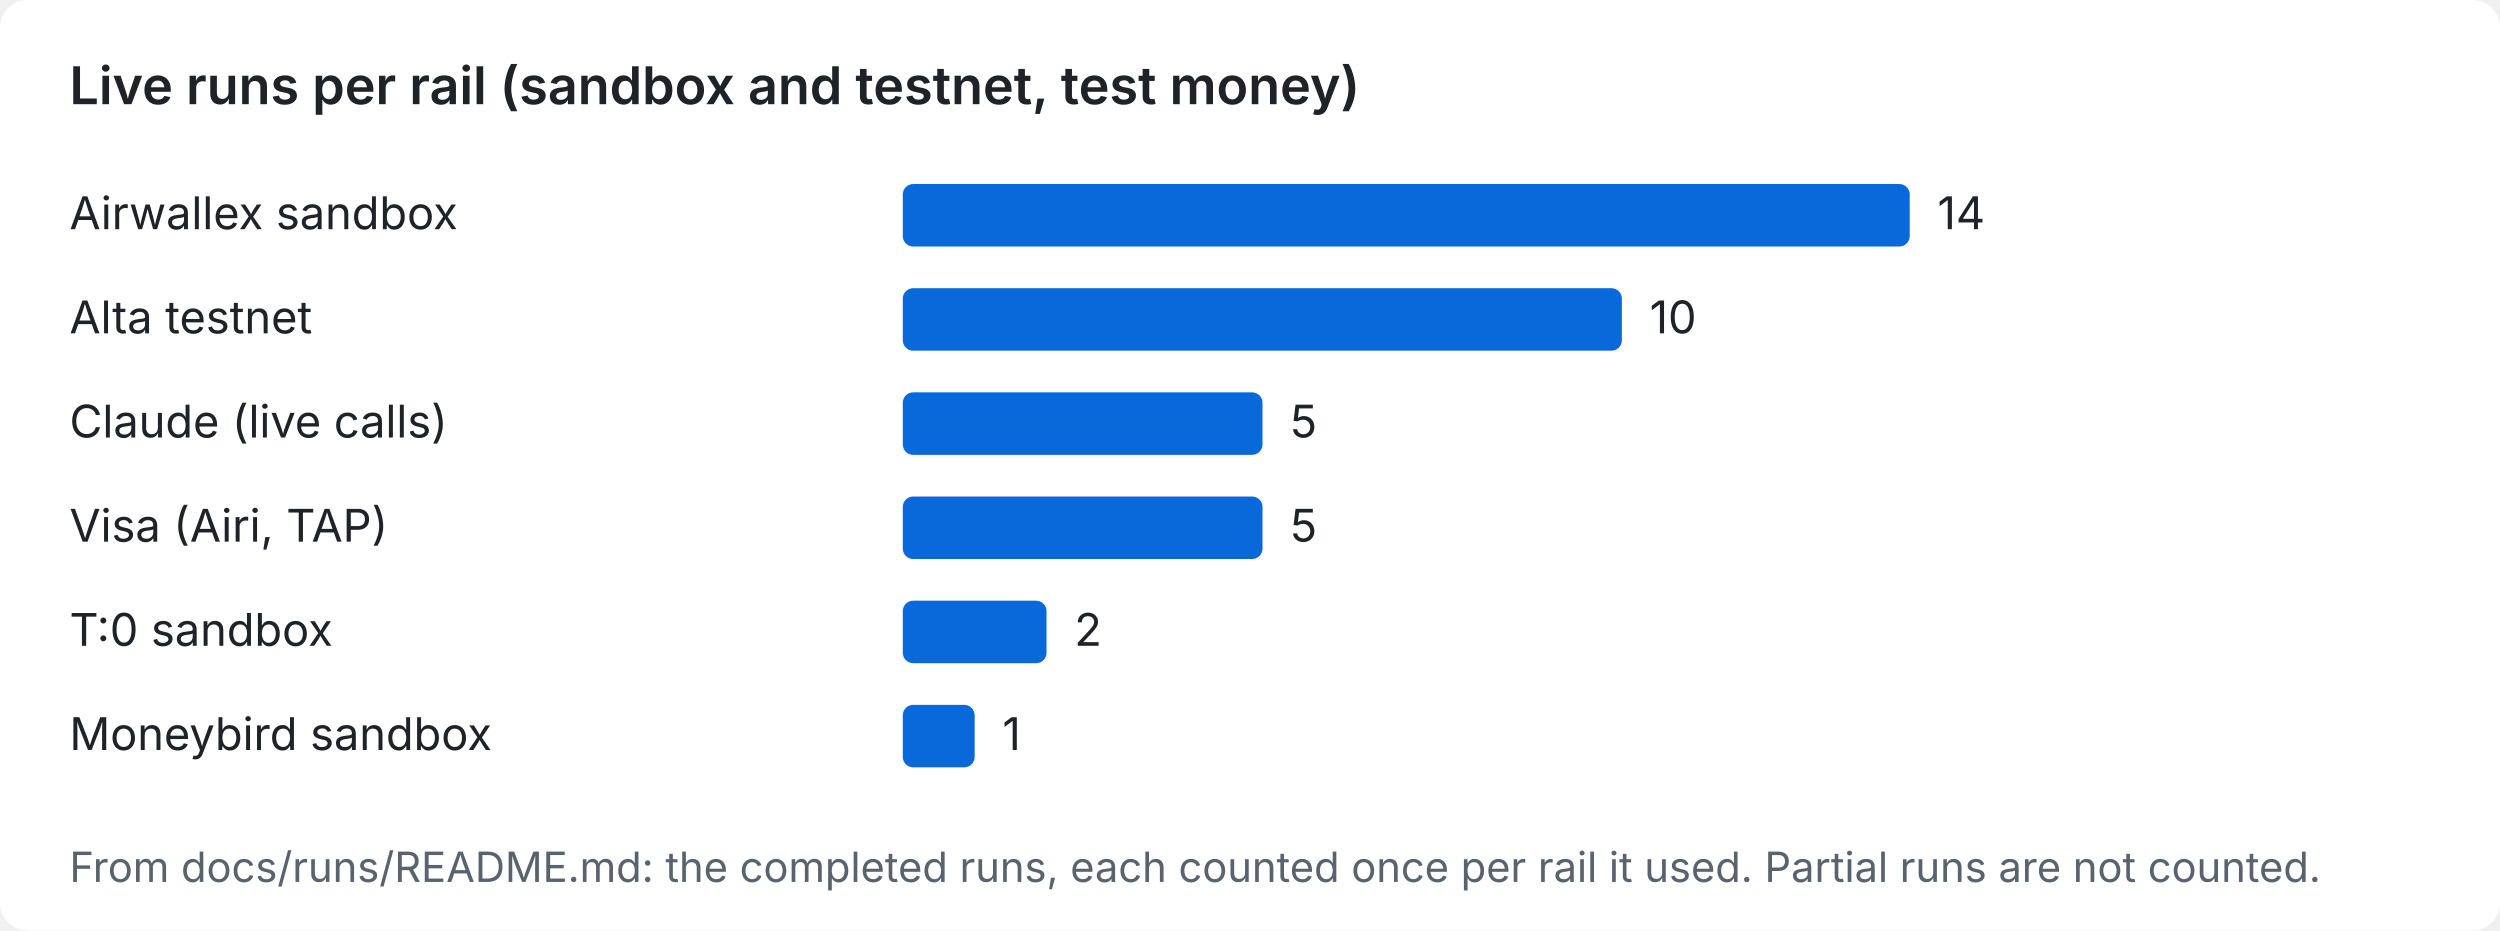
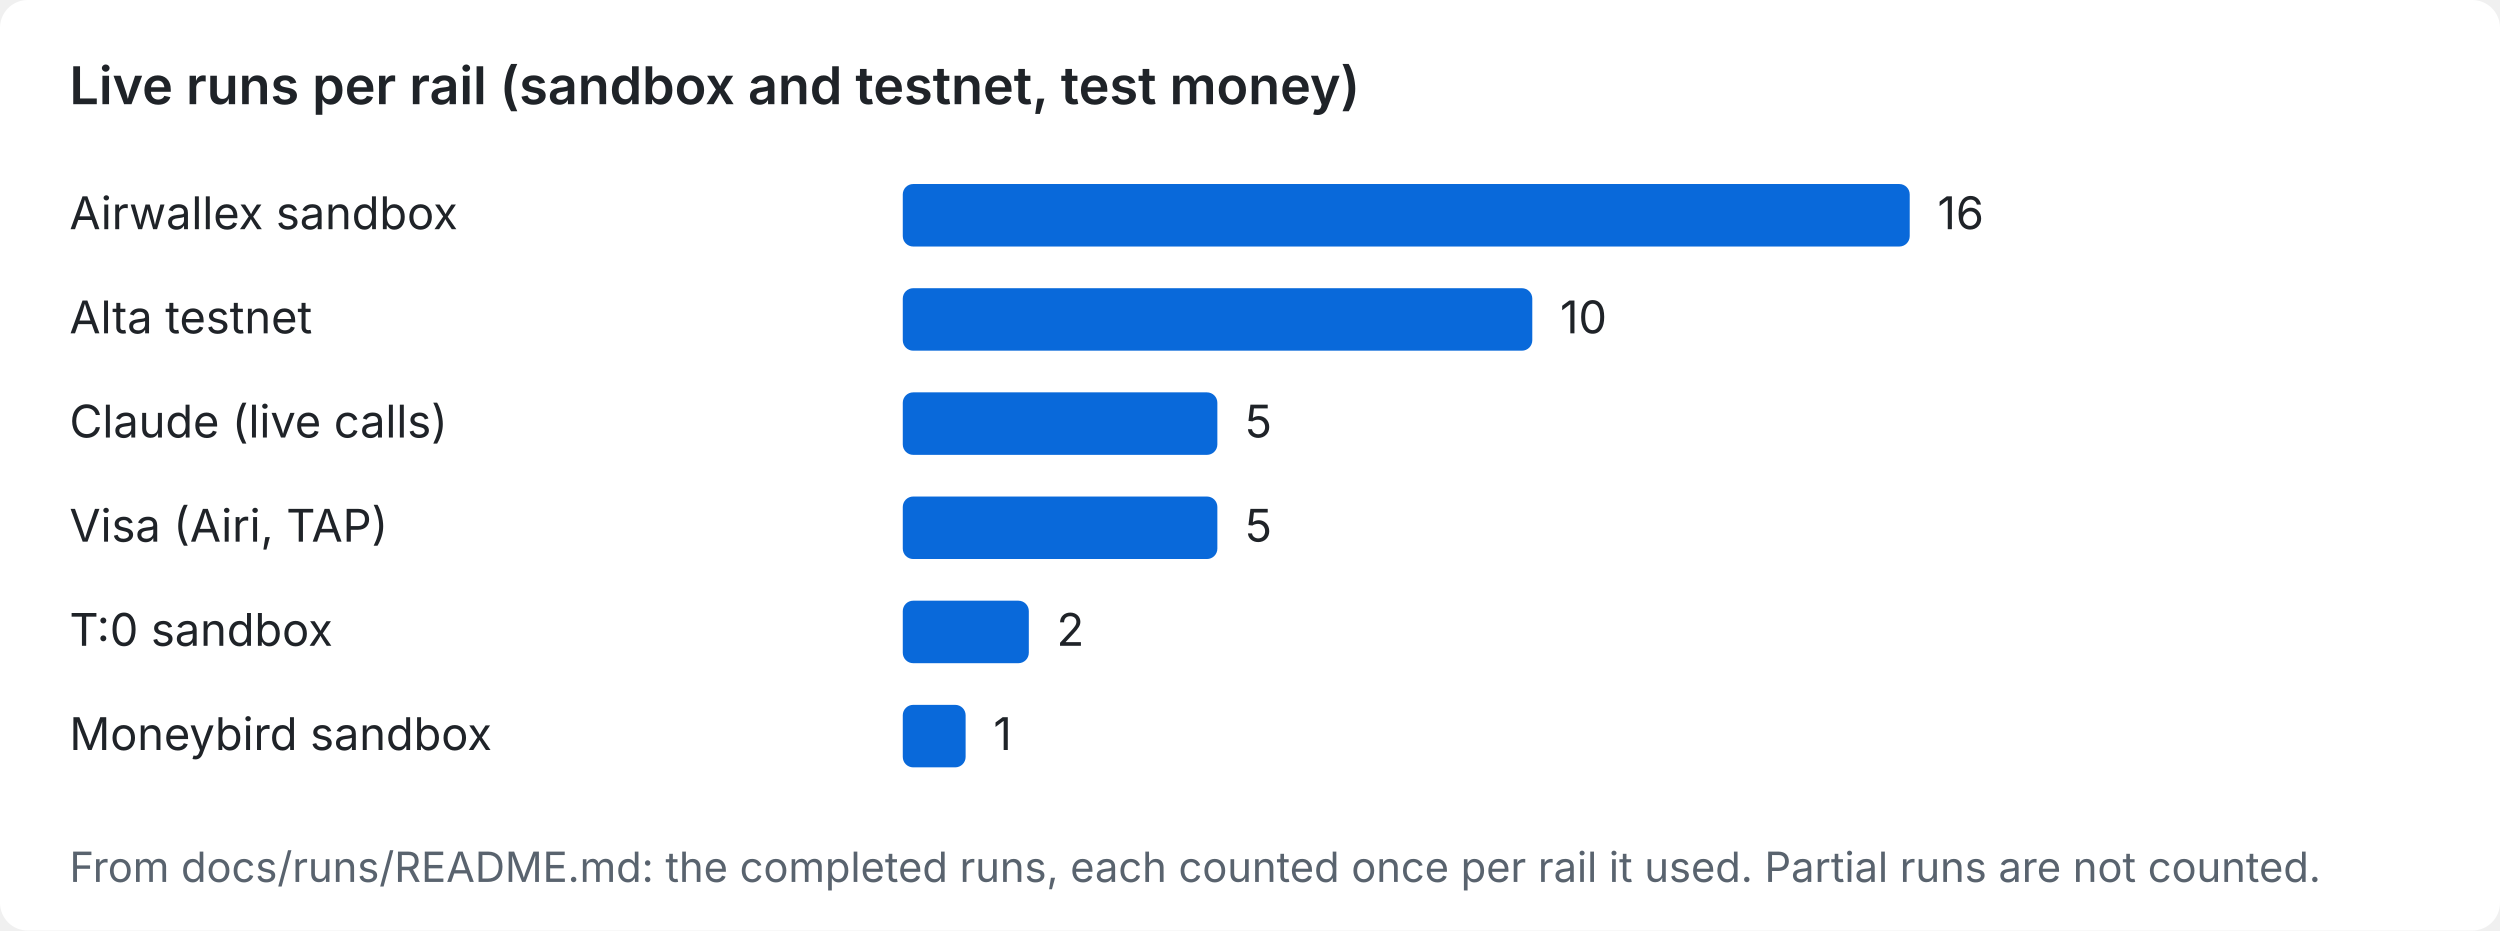
<svg xmlns="http://www.w3.org/2000/svg" width="720" height="268" viewBox="0 0 720 268" role="img" aria-label="Live runs per rail (sandbox and testnet, test money)">
  <style>
  .bg{fill:#ffffff}.t{fill:#1f2328;font:600 15px system-ui,-apple-system,Segoe UI,sans-serif}.l{fill:#1f2328;font:13px system-ui,-apple-system,Segoe UI,sans-serif}
  .s{fill:#59636e;font:12px system-ui,-apple-system,Segoe UI,sans-serif}.a{fill:#0969da}.b{fill:#bf8700}.g{stroke:#d1d9e0}.ln{stroke:#0969da;fill:none;stroke-width:2.5}
  @media (prefers-color-scheme: dark){.bg{fill:#0d1117}.t,.l{fill:#e6edf3}.s{fill:#9198a1}.a{fill:#4493f8}.b{fill:#d29922}.g{stroke:#3d444d}.ln{stroke:#4493f8}}
</style>
  <rect class="bg" width="720" height="268" rx="8" />
  <text class="t" x="20" y="30">Live runs per rail (sandbox and testnet, test money)</text>
  <text class="l" x="20" y="66">Airwallex sandbox</text>
  <rect class="a" x="260" y="53" width="290.0" height="18" rx="3" />
-   <text class="l" x="558.0" y="66">14</text>
+   <text class="l" x="558.0" y="66">16</text>
  <text class="l" x="20" y="96">Alta testnet</text>
-   <rect class="a" x="260" y="83" width="207.1" height="18" rx="3" />
-   <text class="l" x="475.1" y="96">10</text>
+   <rect class="a" x="260" y="83" width="181.3" height="18" rx="3" />
+   <text class="l" x="449.3" y="96">10</text>
  <text class="l" x="20" y="126">Claude (live calls)</text>
-   <rect class="a" x="260" y="113" width="103.6" height="18" rx="3" />
-   <text class="l" x="371.6" y="126">5</text>
+   <rect class="a" x="260" y="113" width="90.6" height="18" rx="3" />
+   <text class="l" x="358.6" y="126">5</text>
  <text class="l" x="20" y="156">Visa (Airi, TAP)</text>
-   <rect class="a" x="260" y="143" width="103.6" height="18" rx="3" />
-   <text class="l" x="371.6" y="156">5</text>
+   <rect class="a" x="260" y="143" width="90.6" height="18" rx="3" />
+   <text class="l" x="358.6" y="156">5</text>
  <text class="l" x="20" y="186">T:0 sandbox</text>
-   <rect class="a" x="260" y="173" width="41.4" height="18" rx="3" />
-   <text class="l" x="309.4" y="186">2</text>
+   <rect class="a" x="260" y="173" width="36.3" height="18" rx="3" />
+   <text class="l" x="304.3" y="186">2</text>
  <text class="l" x="20" y="216">Moneybird sandbox</text>
-   <rect class="a" x="260" y="203" width="20.7" height="18" rx="3" />
-   <text class="l" x="288.7" y="216">1</text>
+   <rect class="a" x="260" y="203" width="18.1" height="18" rx="3" />
+   <text class="l" x="286.1" y="216">1</text>
  <text class="s" x="20" y="254">From docs/runs/README.md: the completed runs, each counted once per rail it used. Partial runs are not counted.</text>
</svg>
